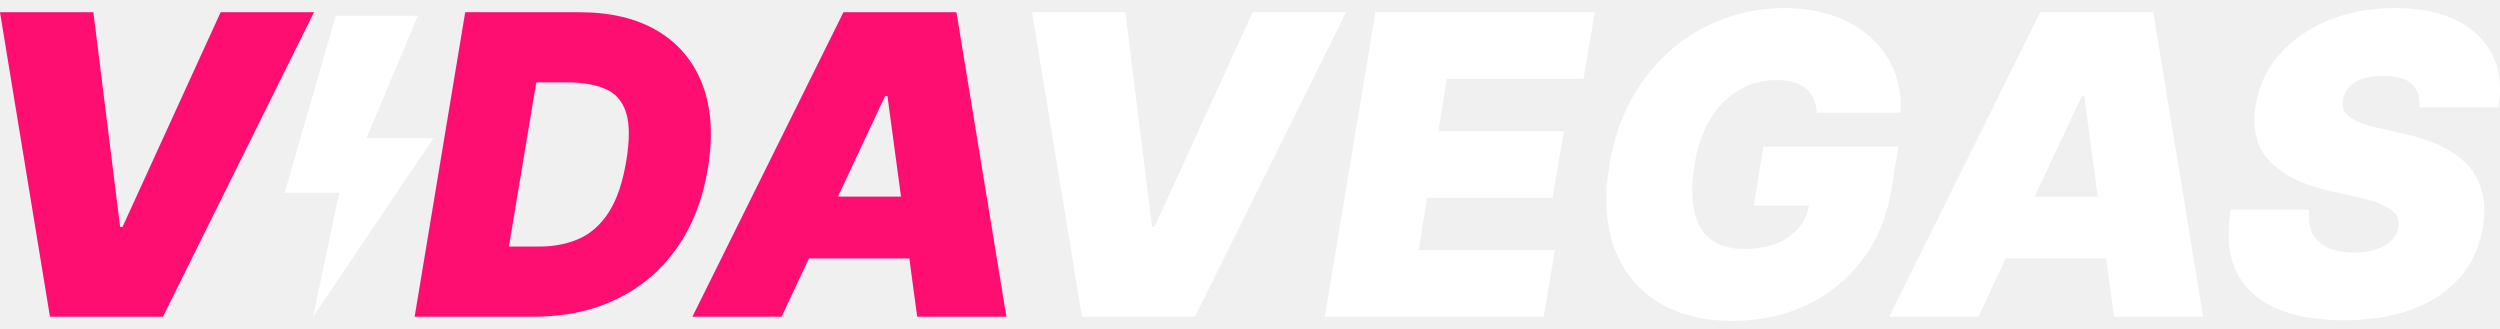
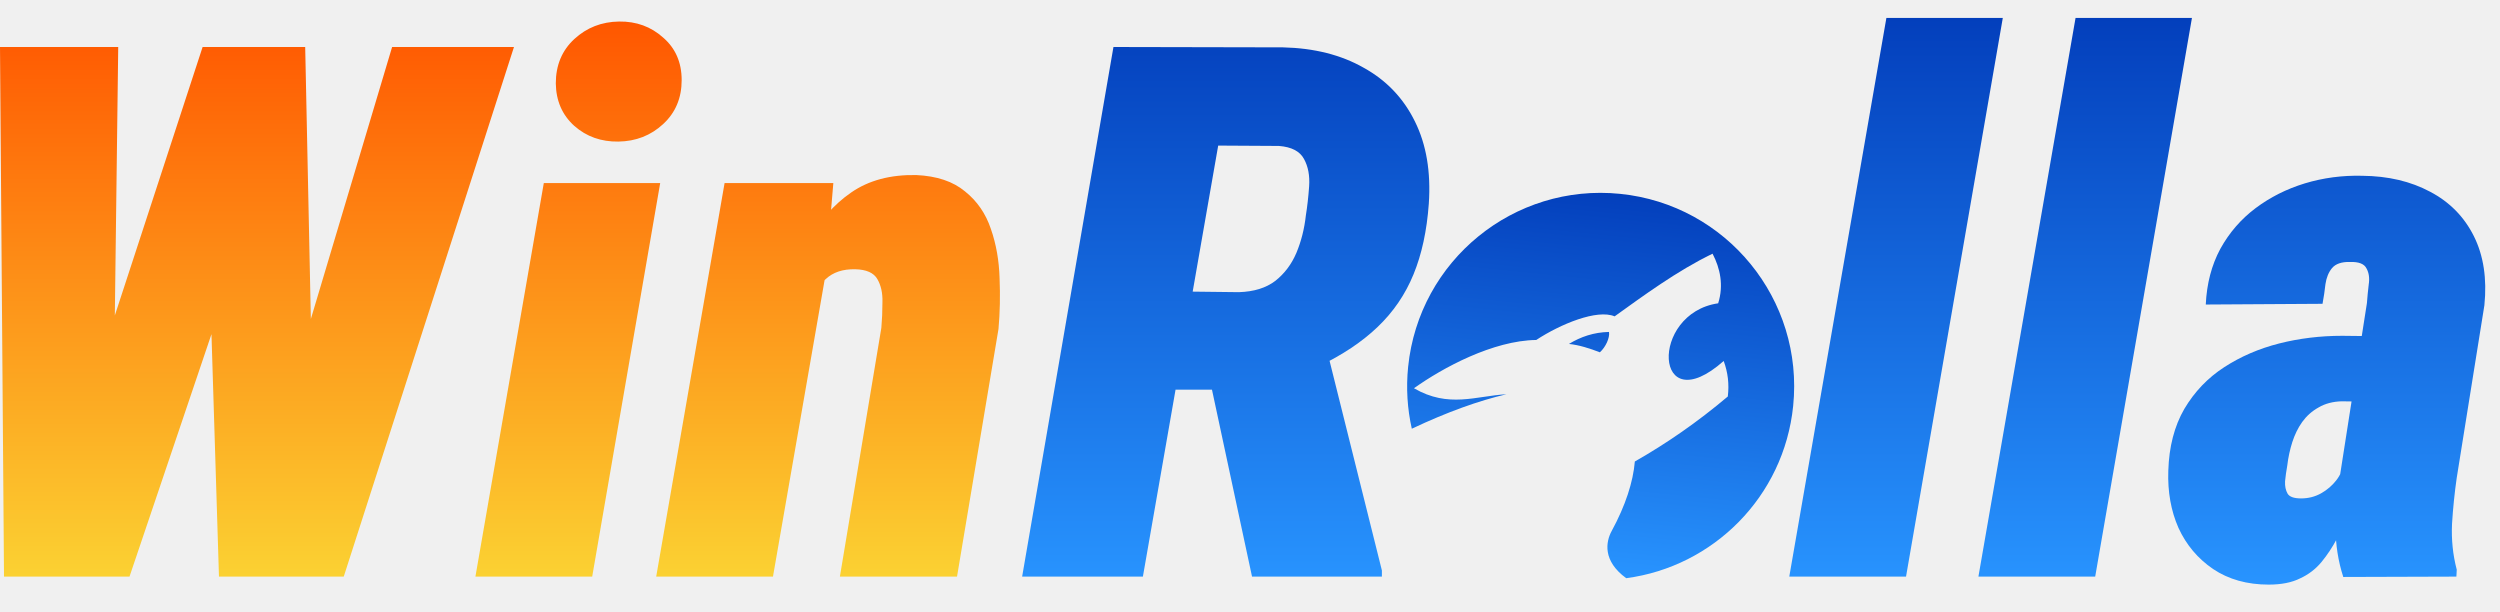
- <svg xmlns="http://www.w3.org/2000/svg" width="152" height="20" viewBox="0 0 152 20" fill="none">
-   <path d="M5.677 0.743L7.304 13.797H7.449L13.415 0.743H19.092L9.908 19.257H3.037L0 0.743H5.677Z" fill="#FD0E70" />
-   <path d="M32.442 19.257H25.21L28.284 0.743H35.227C37.131 0.743 38.722 1.126 40 1.891C41.277 2.657 42.184 3.751 42.721 5.173C43.257 6.595 43.362 8.289 43.037 10.253C42.724 12.146 42.088 13.764 41.13 15.108C40.177 16.452 38.96 17.479 37.477 18.191C36.001 18.902 34.322 19.257 32.442 19.257ZM30.942 14.99H32.768C33.684 14.99 34.5 14.831 35.218 14.511C35.941 14.186 36.543 13.643 37.026 12.884C37.514 12.119 37.866 11.073 38.083 9.747C38.288 8.494 38.282 7.526 38.065 6.845C37.848 6.158 37.435 5.682 36.827 5.417C36.218 5.146 35.431 5.01 34.467 5.01H32.605L30.942 14.99Z" fill="#FD0E70" />
-   <path d="M47.521 19.257H42.097L51.282 0.743H58.152L61.189 19.257H55.765L53.957 5.842H53.813L47.521 19.257ZM47.738 11.953H57.935L57.284 15.714H47.087L47.738 11.953Z" fill="#FD0E70" />
-   <path d="M68.424 0.743L70.051 13.797H70.195L76.162 0.743H81.839L72.654 19.257H65.784L62.746 0.743H68.424Z" fill="white" />
-   <path d="M80.548 19.257L83.622 0.743H96.965L96.278 4.793H87.961L87.455 7.975H95.085L94.398 12.025H86.768L86.262 15.207H94.542L93.855 19.257H80.548Z" fill="white" />
-   <path d="M110.469 6.854C110.444 6.535 110.378 6.255 110.27 6.014C110.161 5.767 110.007 5.559 109.809 5.39C109.61 5.215 109.363 5.086 109.067 5.001C108.778 4.911 108.438 4.866 108.046 4.866C107.202 4.866 106.434 5.067 105.741 5.471C105.048 5.875 104.466 6.457 103.996 7.216C103.532 7.975 103.212 8.891 103.038 9.964C102.857 11.049 102.842 11.977 102.992 12.748C103.143 13.52 103.469 14.111 103.969 14.52C104.475 14.93 105.159 15.135 106.021 15.135C106.792 15.135 107.458 15.024 108.019 14.8C108.579 14.578 109.028 14.261 109.366 13.851C109.703 13.441 109.914 12.959 109.998 12.405L110.866 12.495H106.636L107.214 8.915H115.422L115.007 11.483C114.729 13.17 114.133 14.614 113.217 15.813C112.307 17.006 111.174 17.922 109.818 18.561C108.462 19.194 106.973 19.51 105.352 19.51C103.556 19.51 102.04 19.128 100.805 18.362C99.569 17.597 98.686 16.506 98.156 15.09C97.632 13.674 97.529 11.989 97.849 10.037C98.102 8.506 98.56 7.15 99.223 5.968C99.892 4.787 100.708 3.79 101.673 2.976C102.637 2.157 103.701 1.539 104.864 1.123C106.027 0.701 107.232 0.49 108.48 0.49C109.571 0.49 110.562 0.647 111.454 0.96C112.346 1.268 113.108 1.708 113.741 2.28C114.374 2.847 114.847 3.519 115.16 4.296C115.48 5.074 115.609 5.926 115.549 6.854H110.469Z" fill="white" />
-   <path d="M120.286 19.257H114.862L124.047 0.743H130.917L133.954 19.257H128.53L126.722 5.842H126.578L120.286 19.257ZM120.503 11.953H130.7L130.049 15.714H119.852L120.503 11.953Z" fill="white" />
-   <path d="M147.094 6.529C147.148 5.932 147.004 5.465 146.66 5.128C146.317 4.784 145.738 4.612 144.924 4.612C144.406 4.612 143.972 4.673 143.623 4.793C143.279 4.914 143.011 5.08 142.818 5.29C142.631 5.501 142.514 5.745 142.465 6.023C142.411 6.24 142.414 6.439 142.475 6.619C142.541 6.794 142.664 6.954 142.845 7.098C143.032 7.243 143.276 7.373 143.577 7.487C143.885 7.602 144.249 7.704 144.671 7.795L146.118 8.12C147.106 8.337 147.935 8.623 148.604 8.979C149.279 9.328 149.809 9.744 150.195 10.226C150.58 10.708 150.834 11.248 150.954 11.844C151.081 12.441 151.084 13.092 150.963 13.797C150.758 15.014 150.285 16.045 149.544 16.889C148.803 17.733 147.835 18.374 146.642 18.814C145.449 19.254 144.069 19.474 142.502 19.474C140.899 19.474 139.537 19.236 138.416 18.76C137.301 18.278 136.493 17.543 135.993 16.554C135.499 15.56 135.378 14.291 135.631 12.748H140.404C140.332 13.315 140.392 13.791 140.585 14.177C140.778 14.562 141.088 14.855 141.516 15.054C141.944 15.252 142.478 15.352 143.116 15.352C143.659 15.352 144.123 15.286 144.509 15.153C144.894 15.021 145.199 14.837 145.422 14.602C145.645 14.367 145.78 14.098 145.828 13.797C145.877 13.52 145.828 13.273 145.684 13.056C145.539 12.839 145.277 12.643 144.897 12.468C144.518 12.293 143.996 12.134 143.333 11.989L141.562 11.591C139.989 11.23 138.801 10.633 138 9.801C137.198 8.97 136.915 7.831 137.15 6.384C137.343 5.203 137.828 4.173 138.605 3.293C139.389 2.407 140.383 1.72 141.589 1.232C142.8 0.737 144.141 0.49 145.611 0.49C147.106 0.49 148.357 0.74 149.363 1.241C150.375 1.741 151.102 2.443 151.542 3.347C151.988 4.251 152.108 5.312 151.903 6.529H147.094Z" fill="white" />
-   <path d="M20.417 0.961L17.305 11.719H20.626L19.035 19.258L26.354 8.398H22.286L25.399 0.961H20.417Z" fill="white" />
+ <svg xmlns="http://www.w3.org/2000/svg" width="90" height="22" viewBox="0 0 90 22" fill="none">
+   <path d="M1.689 18.833L7.294 1.692H9.297L10.541 3.368L4.662 20.758H2.37L1.689 18.833ZM4.256 1.692L4.033 19.357L2.92 20.758H0.144L0 1.692H4.256ZM8.983 18.873L14.116 1.692H18.503L12.375 20.758H9.756L8.983 18.873ZM10.987 1.692L11.353 19.279L10.28 20.758H7.883L7.333 2.989L8.8 1.692H10.987Z" fill="url(#paint0_linear_8220_78293)" />
+   <path d="M23.767 6.59L21.319 20.758H17.115L19.577 6.59H23.767ZM20.009 3.002C20.009 2.347 20.232 1.814 20.677 1.404C21.122 0.994 21.659 0.784 22.288 0.775C22.907 0.767 23.436 0.959 23.872 1.352C24.317 1.736 24.54 2.246 24.54 2.884C24.54 3.53 24.317 4.058 23.872 4.468C23.427 4.879 22.89 5.088 22.261 5.097C21.642 5.106 21.113 4.918 20.677 4.534C20.24 4.141 20.018 3.63 20.009 3.002Z" fill="url(#paint1_linear_8220_78293)" />
+   <path d="M29.726 9.85L27.827 20.758H23.623L26.085 6.59H30L29.726 9.85ZM28.704 13.242L27.958 13.281C28.01 12.539 28.128 11.758 28.311 10.937C28.495 10.108 28.774 9.34 29.149 8.632C29.525 7.925 30.022 7.358 30.642 6.93C31.271 6.494 32.052 6.284 32.986 6.302C33.728 6.336 34.313 6.533 34.741 6.891C35.177 7.24 35.487 7.69 35.671 8.24C35.863 8.79 35.967 9.383 35.985 10.021C36.011 10.649 35.998 11.256 35.946 11.841L34.453 20.758H30.236L31.729 11.801C31.755 11.505 31.768 11.195 31.768 10.872C31.777 10.549 31.716 10.274 31.585 10.047C31.454 9.82 31.188 9.702 30.786 9.693C30.341 9.684 29.987 9.802 29.726 10.047C29.464 10.291 29.267 10.605 29.136 10.989C29.005 11.365 28.909 11.758 28.848 12.168C28.796 12.57 28.748 12.928 28.704 13.242Z" fill="url(#paint2_linear_8220_78293)" />
+   <path d="M40.084 1.692L46.186 1.705C47.312 1.731 48.281 1.976 49.093 2.439C49.913 2.892 50.529 3.539 50.939 4.377C51.35 5.206 51.515 6.192 51.437 7.336C51.367 8.305 51.184 9.152 50.887 9.876C50.59 10.601 50.158 11.234 49.59 11.775C49.032 12.308 48.325 12.779 47.469 13.19L45.898 14.027H40.712L41.301 10.479L44.601 10.518C45.143 10.501 45.579 10.365 45.911 10.112C46.242 9.85 46.496 9.514 46.67 9.104C46.845 8.685 46.958 8.235 47.011 7.755C47.063 7.432 47.102 7.083 47.129 6.707C47.155 6.323 47.094 5.996 46.945 5.725C46.797 5.446 46.496 5.289 46.042 5.254L43.855 5.241L41.144 20.758H36.797L40.084 1.692ZM45.073 20.758L43.266 12.325L47.692 12.299L49.748 20.536V20.758H45.073Z" fill="url(#paint3_linear_8220_78293)" />
+   <path d="M72.101 0.645L68.617 20.758H64.414L67.91 0.645H72.101Z" fill="url(#paint4_linear_8220_78293)" />
+   <path d="M78.91 0.645L75.427 20.758H71.223L74.72 0.645H78.91Z" fill="url(#paint5_linear_8220_78293)" />
+   <path d="M84.227 17.197L85.209 10.911C85.226 10.684 85.248 10.461 85.274 10.243C85.309 10.016 85.283 9.824 85.196 9.667C85.117 9.501 84.921 9.422 84.606 9.431C84.301 9.422 84.082 9.497 83.951 9.654C83.829 9.802 83.751 9.994 83.716 10.23C83.69 10.466 83.655 10.701 83.611 10.937L79.408 10.963C79.442 10.213 79.617 9.545 79.931 8.96C80.254 8.375 80.678 7.886 81.202 7.493C81.725 7.1 82.315 6.804 82.969 6.603C83.633 6.402 84.323 6.31 85.038 6.328C85.972 6.336 86.789 6.529 87.487 6.904C88.186 7.271 88.709 7.803 89.059 8.501C89.408 9.2 89.534 10.029 89.438 10.989L88.443 17.197C88.365 17.738 88.308 18.292 88.273 18.86C88.247 19.427 88.303 19.977 88.443 20.509L88.43 20.758L84.358 20.771C84.174 20.204 84.082 19.615 84.082 19.004C84.091 18.392 84.139 17.79 84.227 17.197ZM85.588 12.103L85.196 14.46L84.305 14.447C83.982 14.455 83.703 14.53 83.467 14.669C83.231 14.8 83.035 14.975 82.878 15.193C82.729 15.402 82.612 15.643 82.524 15.913C82.437 16.184 82.376 16.468 82.341 16.764C82.306 16.956 82.28 17.144 82.262 17.328C82.254 17.502 82.284 17.651 82.354 17.773C82.424 17.886 82.585 17.943 82.838 17.943C83.1 17.943 83.341 17.882 83.559 17.76C83.777 17.637 83.96 17.48 84.109 17.288C84.257 17.096 84.349 16.878 84.384 16.633L84.632 18.414C84.467 18.746 84.301 19.069 84.135 19.383C83.969 19.698 83.781 19.981 83.572 20.235C83.362 20.488 83.105 20.684 82.799 20.824C82.502 20.972 82.127 21.046 81.673 21.046C80.896 21.046 80.228 20.859 79.669 20.483C79.12 20.108 78.705 19.615 78.425 19.004C78.155 18.392 78.033 17.707 78.059 16.948C78.085 16.083 78.277 15.341 78.635 14.722C79.002 14.102 79.482 13.6 80.076 13.216C80.669 12.832 81.328 12.548 82.053 12.364C82.777 12.181 83.532 12.089 84.318 12.089L85.588 12.103Z" fill="url(#paint6_linear_8220_78293)" />
+   <path d="M58.328 6.979C54.501 6.589 51.083 9.376 50.693 13.203C50.615 13.97 50.665 14.721 50.825 15.434C52.111 14.826 53.246 14.424 54.231 14.193C53.135 14.253 52.154 14.704 50.903 13.977C51.941 13.236 53.752 12.259 55.305 12.239C56.173 11.668 57.496 11.121 58.126 11.389C59.128 10.672 60.365 9.754 61.652 9.133C61.925 9.654 62.059 10.271 61.854 10.919C59.366 11.282 59.534 15.224 62.053 12.995C62.205 13.409 62.255 13.829 62.201 14.274C61.11 15.195 59.986 15.971 58.854 16.614C58.794 17.34 58.522 18.194 58.02 19.116C57.809 19.504 57.687 20.192 58.544 20.815C61.671 20.401 64.221 17.888 64.554 14.614C64.944 10.786 62.156 7.368 58.328 6.979ZM57.924 11.95C57.379 11.962 56.906 12.123 56.482 12.382C56.846 12.418 57.246 12.547 57.595 12.683C57.803 12.5 57.96 12.155 57.924 11.95Z" fill="url(#paint7_linear_8220_78293)" />
+   <defs>
+     <linearGradient id="paint0_linear_8220_78293" x1="44.735" y1="0.645" x2="44.735" y2="21.046" gradientUnits="userSpaceOnUse">
+       <stop stop-color="#FF5600" />
+       <stop offset="1" stop-color="#FBD333" />
+     </linearGradient>
+     <linearGradient id="paint1_linear_8220_78293" x1="44.735" y1="0.645" x2="44.735" y2="21.046" gradientUnits="userSpaceOnUse">
+       <stop stop-color="#FF5600" />
+       <stop offset="1" stop-color="#FBD333" />
+     </linearGradient>
+     <linearGradient id="paint2_linear_8220_78293" x1="44.735" y1="0.645" x2="44.735" y2="21.046" gradientUnits="userSpaceOnUse">
+       <stop stop-color="#FF5600" />
+       <stop offset="1" stop-color="#FBD333" />
+     </linearGradient>
+     <linearGradient id="paint3_linear_8220_78293" x1="44.735" y1="0.645" x2="44.735" y2="21.046" gradientUnits="userSpaceOnUse">
+       <stop stop-color="#033FBC" />
+       <stop offset="1" stop-color="#2894FF" />
+     </linearGradient>
+     <linearGradient id="paint4_linear_8220_78293" x1="44.735" y1="0.645" x2="44.735" y2="21.046" gradientUnits="userSpaceOnUse">
+       <stop stop-color="#033FBC" />
+       <stop offset="1" stop-color="#2894FF" />
+     </linearGradient>
+     <linearGradient id="paint5_linear_8220_78293" x1="44.735" y1="0.645" x2="44.735" y2="21.046" gradientUnits="userSpaceOnUse">
+       <stop stop-color="#033FBC" />
+       <stop offset="1" stop-color="#2894FF" />
+     </linearGradient>
+     <linearGradient id="paint6_linear_8220_78293" x1="44.735" y1="0.645" x2="44.735" y2="21.046" gradientUnits="userSpaceOnUse">
+       <stop stop-color="#033FBC" />
+       <stop offset="1" stop-color="#2894FF" />
+     </linearGradient>
+     <linearGradient id="paint7_linear_8220_78293" x1="58.329" y1="6.979" x2="56.938" y2="20.652" gradientUnits="userSpaceOnUse">
+       <stop stop-color="#033FBC" />
+       <stop offset="1" stop-color="#2894FF" />
+     </linearGradient>
+   </defs>
</svg>
